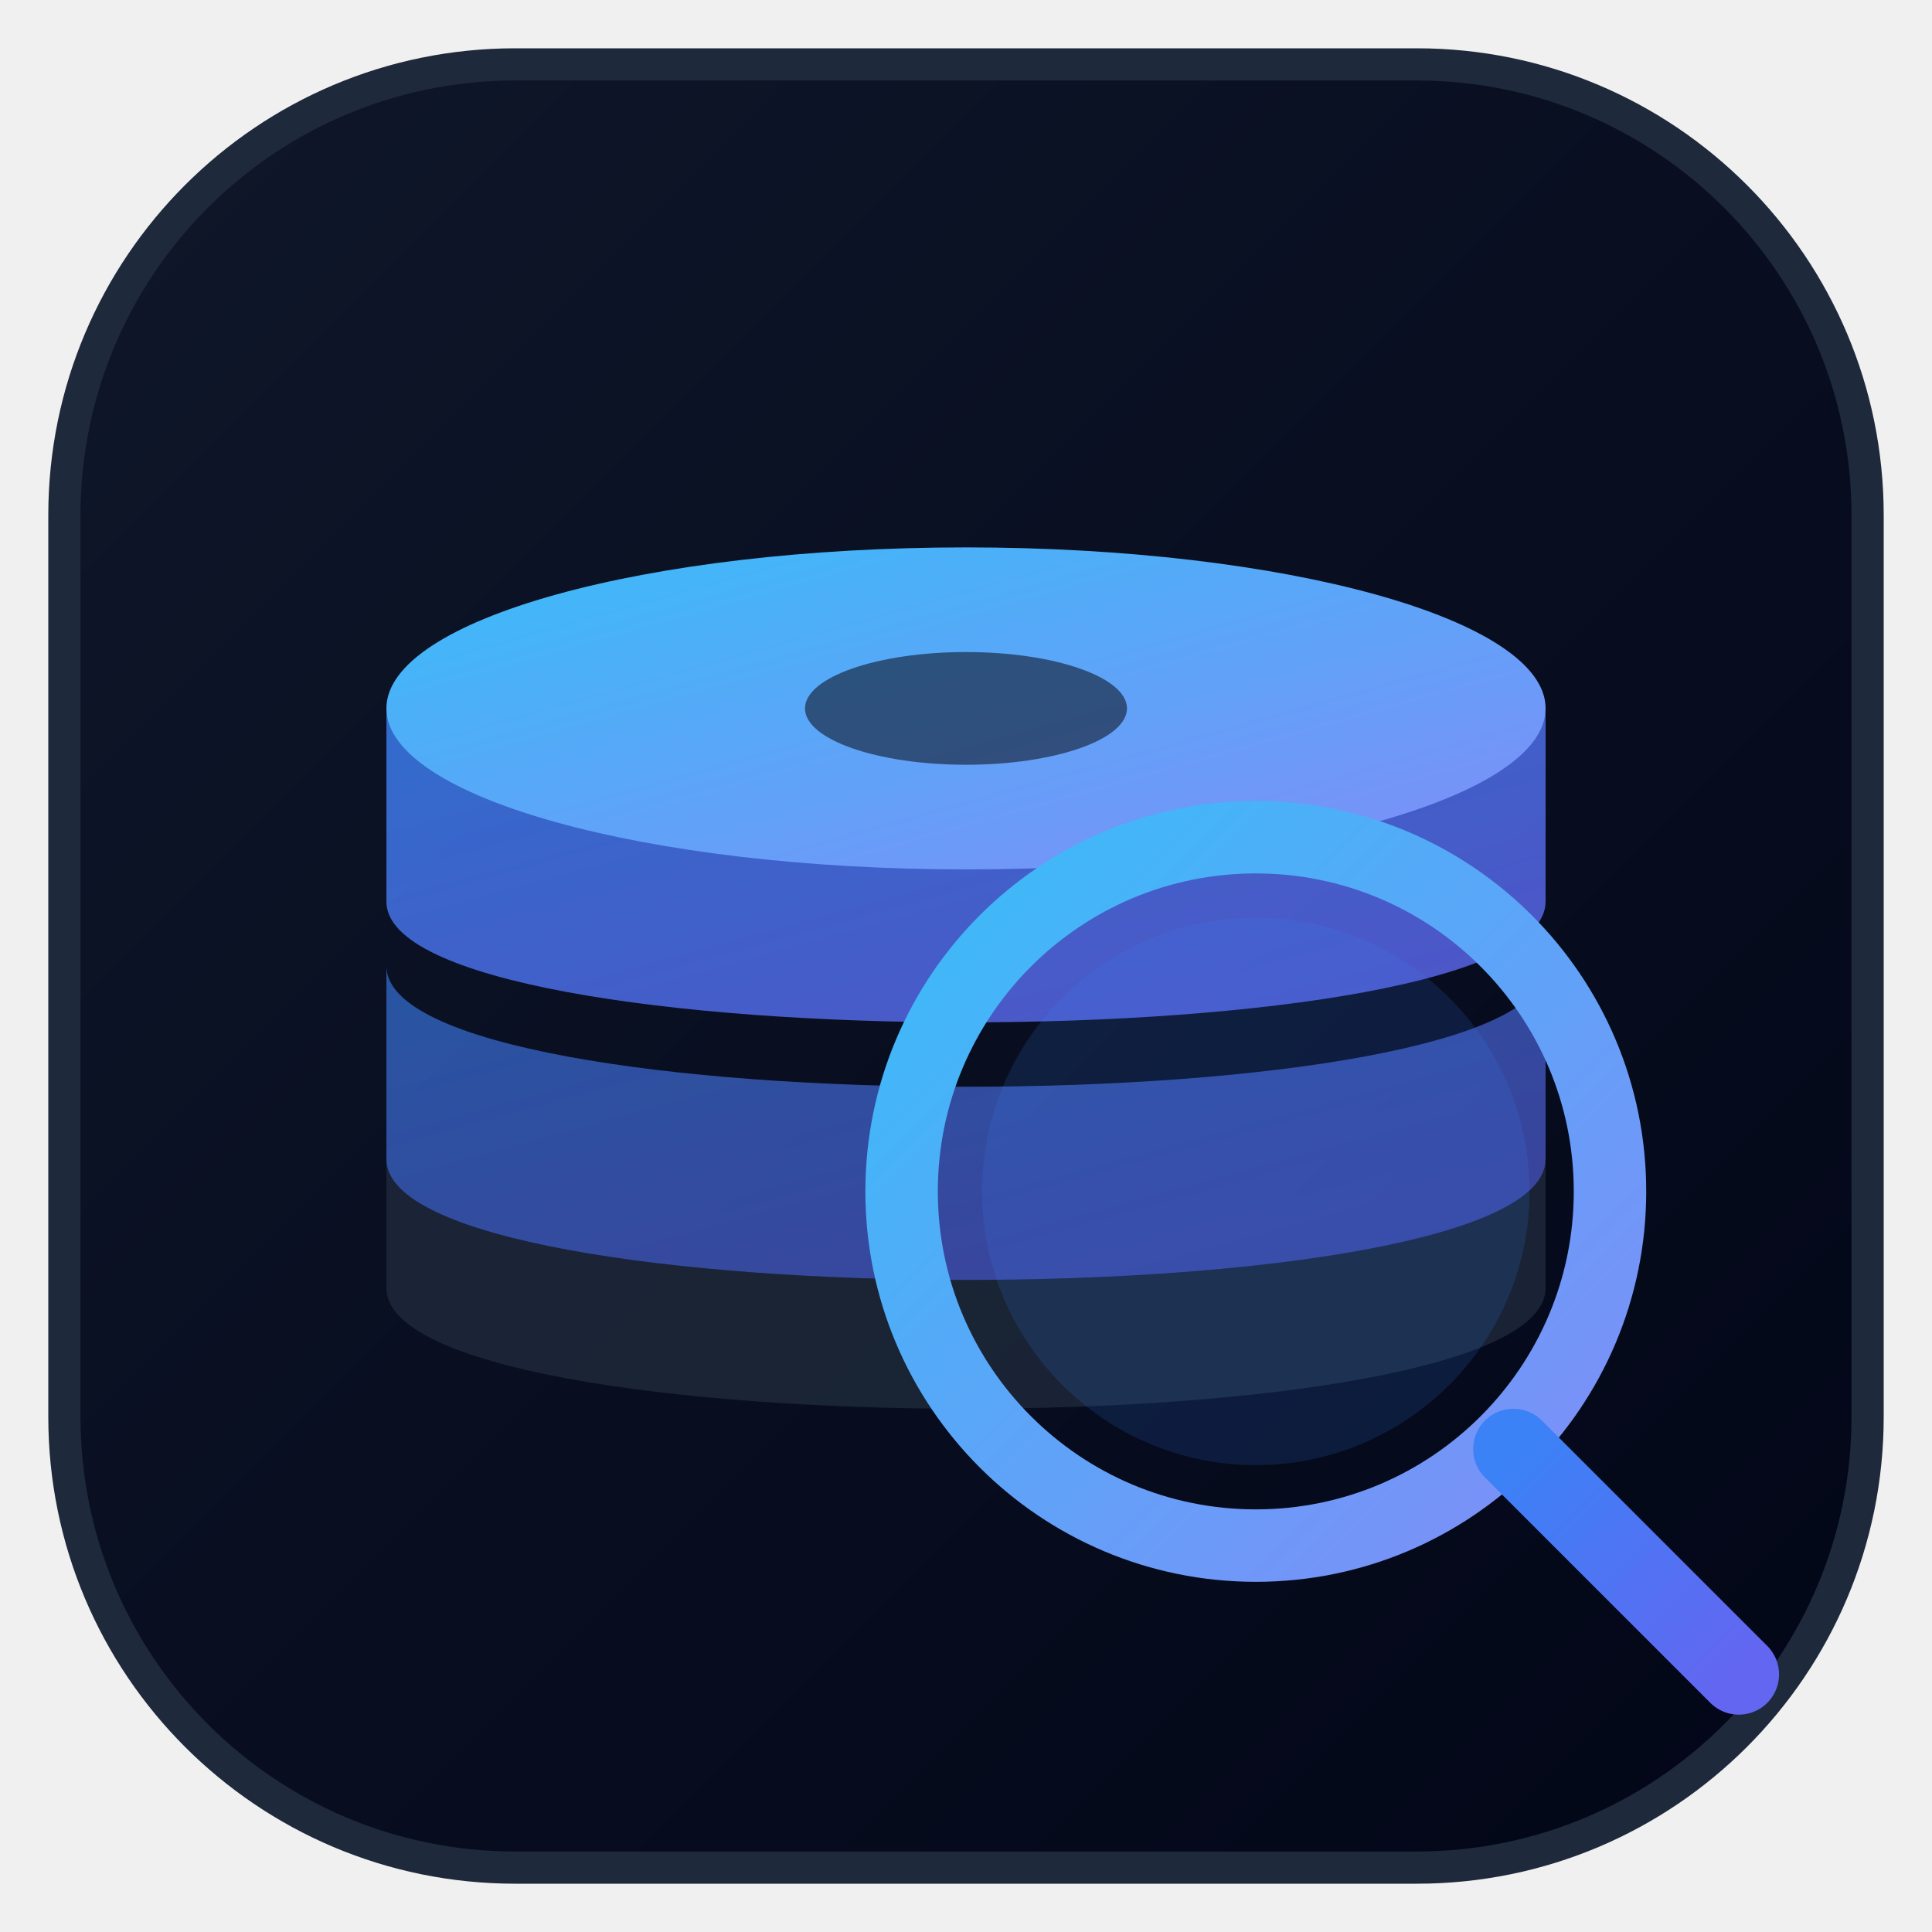
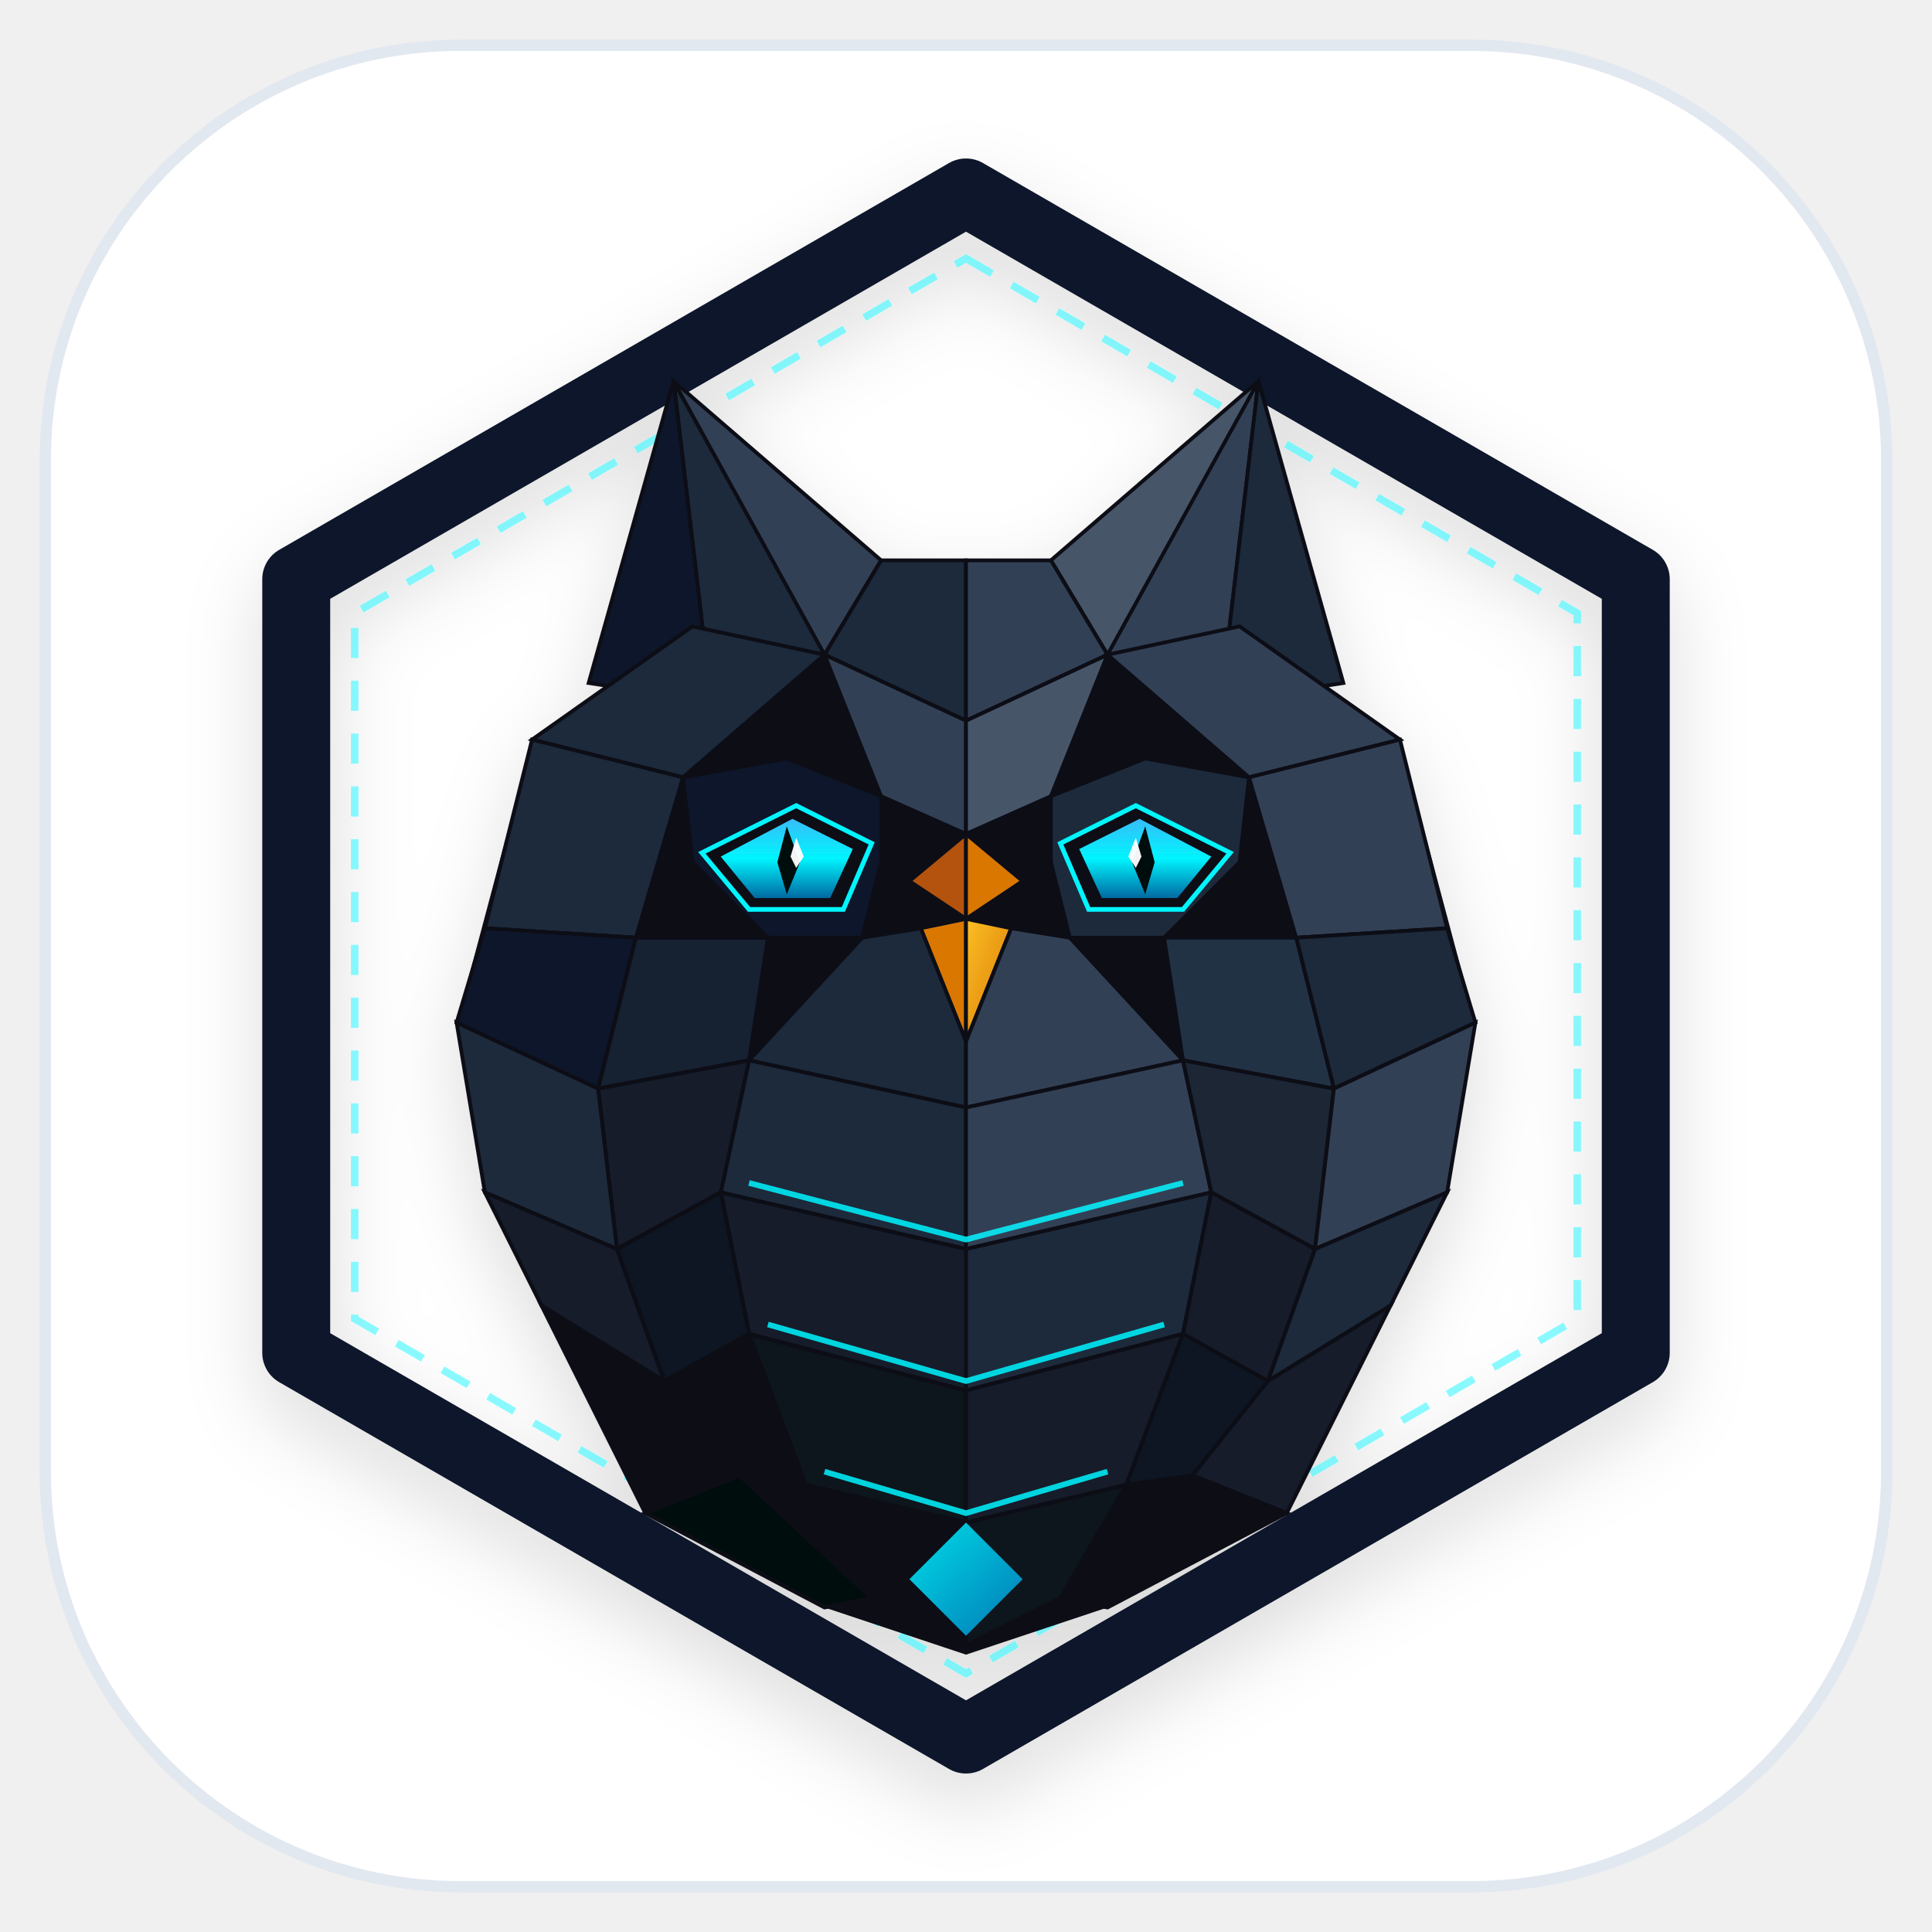
- <svg xmlns="http://www.w3.org/2000/svg" viewBox="0 0 120 120" width="120" height="120">
+ <svg xmlns="http://www.w3.org/2000/svg" viewBox="0 0 1024 1024" width="1024" height="1024">
  <defs>
-     <linearGradient id="bgGrad" x1="0%" y1="0%" x2="100%" y2="100%">
-       <stop offset="0%" stop-color="#0f172a" />
-       <stop offset="100%" stop-color="#020617" />
+     <clipPath id="squircle-clip">
+       <rect x="24" y="24" width="976" height="976" rx="220" />
+     </clipPath>
+     <linearGradient id="cyan-glow" x1="0%" y1="0%" x2="100%" y2="100%">
+       <stop offset="0%" stop-color="#00f5ff" />
+       <stop offset="100%" stop-color="#0284c7" />
    </linearGradient>
-     <linearGradient id="primaryGrad" x1="0%" y1="0%" x2="100%" y2="100%">
-       <stop offset="0%" stop-color="#3b82f6" />
-       <stop offset="100%" stop-color="#6366f1" />
+     <linearGradient id="cyan-iris" x1="0%" y1="0%" x2="0%" y2="100%">
+       <stop offset="0%" stop-color="#38bdf8" />
+       <stop offset="50%" stop-color="#00f5ff" />
+       <stop offset="100%" stop-color="#0369a1" />
    </linearGradient>
-     <linearGradient id="accentGrad" x1="0%" y1="0%" x2="100%" y2="100%">
-       <stop offset="0%" stop-color="#38bdf8" />
-       <stop offset="100%" stop-color="#818cf8" />
+     <linearGradient id="amber-beak" x1="0%" y1="0%" x2="100%" y2="100%">
+       <stop offset="0%" stop-color="#fbbf24" />
+       <stop offset="100%" stop-color="#d97706" />
    </linearGradient>
+     <filter id="subtle-shadow" x="-10%" y="-10%" width="120%" height="120%">
+       <feDropShadow dx="0" dy="16" stdDeviation="20" flood-color="#090d16" flood-opacity="0.14" />
+     </filter>
  </defs>
-   <rect x="4" y="4" width="112" height="112" rx="28" fill="url(#bgGrad)" stroke="#1e293b" stroke-width="2" />
-   <g transform="translate(24, 28)">
-     <path d="M 0,44 C 0,54 72,54 72,44 L 72,52 C 72,62 0,62 0,52 Z" fill="#1e293b" opacity="0.8" />
-     <path d="M 0,32 C 0,42 72,42 72,32 L 72,44 C 72,54 0,54 0,44 Z" fill="url(#primaryGrad)" opacity="0.6" />
-     <path d="M 0,16 C 0,26 72,26 72,16 L 72,28 C 72,38 0,38 0,28 Z" fill="url(#primaryGrad)" opacity="0.8" />
-     <ellipse cx="36" cy="16" rx="36" ry="10" fill="url(#accentGrad)" />
-     <ellipse cx="36" cy="16" rx="10" ry="3.5" fill="#0f172a" opacity="0.6" />
+   <rect x="24" y="24" width="976" height="976" rx="220" fill="#ffffff" stroke="#e2e8f0" stroke-width="6" />
+   <g clip-path="url(#squircle-clip)">
+     <g transform="translate(512, 512)" filter="url(#subtle-shadow)">
+       <polygon points="         0,-410         355,-205         355,205         0,410         -355,205         -355,-205       " fill="none" stroke="#0f172a" stroke-width="36" stroke-linejoin="round" />
+       <polygon points="         0,-375         324,-187         324,187         0,375         -324,187         -324,-187       " fill="none" stroke="#00f5ff" stroke-width="4" opacity="0.45" stroke-dasharray="16, 12" />
+       <path d="         M 0,-215         L 45,-215         L 155,-310         L 145,-180         L 230,-120         L 270,30         L 225,180         L 170,290         L 75,340         L 0,365         L -75,340         L -170,290         L -225,180         L -270,30         L -230,-120         L -145,-180         L -155,-310         L -45,-215         Z       " fill="#090d16" />
+       <polygon points="-155,-310 -45,-215 -75,-165 -145,-180" fill="#334155" stroke="#090d16" stroke-width="2" />
+       <polygon points="-155,-310 -75,-165 -135,-140" fill="#1e293b" stroke="#090d16" stroke-width="2" />
+       <polygon points="-155,-310 -135,-140 -200,-150" fill="#0f172a" stroke="#090d16" stroke-width="2" />
+       <polygon points="155,-310 45,-215 75,-165 145,-180" fill="#475569" stroke="#090d16" stroke-width="2" />
+       <polygon points="155,-310 75,-165 135,-140" fill="#334155" stroke="#090d16" stroke-width="2" />
+       <polygon points="155,-310 135,-140 200,-150" fill="#1e293b" stroke="#090d16" stroke-width="2" />
+       <polygon points="0,-215 -45,-215 -75,-165 0,-130" fill="#1e293b" stroke="#090d16" stroke-width="2" />
+       <polygon points="0,-215 45,-215 75,-165 0,-130" fill="#334155" stroke="#090d16" stroke-width="2" />
+       <polygon points="0,-130 -75,-165 -45,-90 0,-70" fill="#334155" stroke="#090d16" stroke-width="2" />
+       <polygon points="0,-130 75,-165 45,-90 0,-70" fill="#475569" stroke="#090d16" stroke-width="2" />
+       <polygon points="-75,-165 -145,-180 -230,-120 -150,-100" fill="#1e293b" stroke="#090d16" stroke-width="2" />
+       <polygon points="75,-165 145,-180 230,-120 150,-100" fill="#334155" stroke="#090d16" stroke-width="2" />
+       <polygon points="-150,-100 -145,-55 -105,-15 -55,-15 -45,-55 -45,-90 -95,-110" fill="#0f172a" stroke="#090d16" stroke-width="2" />
+       <polygon points="-140,-60 -115,-30 -65,-30 -50,-65 -90,-85" fill="#090d16" stroke="#00f5ff" stroke-width="2.5" />
+       <polygon points="-130,-58 -112,-36 -72,-36 -60,-62 -92,-78" fill="url(#cyan-iris)" />
+       <polygon points="-95,-74 -88,-55 -95,-38 -100,-55" fill="#060911" />
+       <polygon points="-90,-68 -86,-58 -90,-52 -93,-58" fill="#ffffff" opacity="0.95" />
+       <polygon points="150,-100 145,-55 105,-15 55,-15 45,-55 45,-90 95,-110" fill="#1e293b" stroke="#090d16" stroke-width="2" />
+       <polygon points="140,-60 115,-30 65,-30 50,-65 90,-85" fill="#090d16" stroke="#00f5ff" stroke-width="2.5" />
+       <polygon points="130,-58 112,-36 72,-36 60,-62 92,-78" fill="url(#cyan-iris)" />
+       <polygon points="95,-74 100,-55 95,-38 88,-55" fill="#060911" />
+       <polygon points="90,-68 93,-58 90,-52 86,-58" fill="#ffffff" opacity="0.95" />
+       <polygon points="-150,-100 -230,-120 -255,-20 -175,-15" fill="#1e293b" stroke="#090d16" stroke-width="2" />
+       <polygon points="150,-100 230,-120 255,-20 175,-15" fill="#334155" stroke="#090d16" stroke-width="2" />
+       <polygon points="-175,-15 -255,-20 -270,30 -195,65" fill="#0f172a" stroke="#090d16" stroke-width="2" />
+       <polygon points="175,-15 255,-20 270,30 195,65" fill="#1e293b" stroke="#090d16" stroke-width="2" />
+       <polygon points="-105,-15 -175,-15 -195,65 -115,50" fill="#162032" stroke="#090d16" stroke-width="2" />
+       <polygon points="105,-15 175,-15 195,65 115,50" fill="#243144" stroke="#090d16" stroke-width="2" />
+       <polygon points="0,-70 -30,-45 0,-25" fill="#b45309" stroke="#090d16" stroke-width="2" />
+       <polygon points="0,-70 30,-45 0,-25" fill="#d97706" stroke="#090d16" stroke-width="2" />
+       <polygon points="0,-25 -24,-20 0,40" fill="#d97706" stroke="#090d16" stroke-width="2" />
+       <polygon points="0,-25 24,-20 0,40" fill="url(#amber-beak)" stroke="#090d16" stroke-width="2" />
+       <polygon points="0,40 -12,20 0,55" fill="#92400e" stroke="#090d16" stroke-width="1.5" />
+       <polygon points="0,40 12,20 0,55" fill="#b45309" stroke="#090d16" stroke-width="1.5" />
+       <polygon points="-24,-20 -55,-15 -115,50 0,75 0,40" fill="#1e293b" stroke="#090d16" stroke-width="2" />
+       <polygon points="24,-20 55,-15 115,50 0,75 0,40" fill="#334155" stroke="#090d16" stroke-width="2" />
+       <polygon points="0,75 -115,50 -130,120 0,150" fill="#1e293b" stroke="#090d16" stroke-width="2" />
+       <polygon points="0,75 115,50 130,120 0,150" fill="#334155" stroke="#090d16" stroke-width="2" />
+       <polyline points="-115,115 0,145 115,115" fill="none" stroke="#00f5ff" stroke-width="3" opacity="0.85" />
+       <polygon points="0,150 -130,120 -115,195 0,225" fill="#121b2a" stroke="#090d16" stroke-width="2" />
+       <polygon points="0,150 130,120 115,195 0,225" fill="#1e293b" stroke="#090d16" stroke-width="2" />
+       <polyline points="-105,190 0,220 105,190" fill="none" stroke="#00f5ff" stroke-width="3" opacity="0.85" />
+       <polygon points="0,225 -115,195 -85,275 0,295" fill="#0c121d" stroke="#090d16" stroke-width="2" />
+       <polygon points="0,225 115,195 85,275 0,295" fill="#121b2a" stroke="#090d16" stroke-width="2" />
+       <polyline points="-75,268 0,290 75,268" fill="none" stroke="#00f5ff" stroke-width="3" opacity="0.85" />
+       <polygon points="-115,50 -195,65 -185,150 -130,120" fill="#121b2a" stroke="#090d16" stroke-width="2" />
+       <polygon points="115,50 195,65 185,150 130,120" fill="#1a2536" stroke="#090d16" stroke-width="2" />
+       <polygon points="-130,120 -185,150 -160,220 -115,195" fill="#0d1420" stroke="#090d16" stroke-width="2" />
+       <polygon points="130,120 185,150 160,220 115,195" fill="#141c2a" stroke="#090d16" stroke-width="2" />
+       <polygon points="-115,195 -160,220 -120,270 -85,275" fill="#090d16" stroke="#090d16" stroke-width="2" />
+       <polygon points="115,195 160,220 120,270 85,275" fill="#0e1522" stroke="#090d16" stroke-width="2" />
+       <polygon points="0,295 -85,275 -50,335 0,360" fill="#080c14" stroke="#090d16" stroke-width="2" />
+       <polygon points="0,295 85,275 50,335 0,360" fill="#0d131f" stroke="#090d16" stroke-width="2" />
+       <polygon points="0,295 -30,325 0,355 30,325" fill="url(#cyan-glow)" opacity="0.9" />
+       <polygon points="-195,65 -270,30 -255,120 -185,150" fill="#1e293b" stroke="#090d16" stroke-width="2" />
+       <polygon points="-185,150 -255,120 -225,180 -160,220" fill="#121b2a" stroke="#090d16" stroke-width="2" />
+       <polygon points="-160,220 -225,180 -170,290 -120,270" fill="#0a0f18" stroke="#090d16" stroke-width="2" />
+       <polygon points="-120,270 -170,290 -75,340 -50,335" fill="#060911" stroke="#090d16" stroke-width="2" />
+       <polygon points="195,65 270,30 255,120 185,150" fill="#334155" stroke="#090d16" stroke-width="2" />
+       <polygon points="185,150 255,120 225,180 160,220" fill="#1e293b" stroke="#090d16" stroke-width="2" />
+       <polygon points="160,220 225,180 170,290 120,270" fill="#121b2a" stroke="#090d16" stroke-width="2" />
+       <polygon points="120,270 170,290 75,340 50,335" fill="#0a0f18" stroke="#090d16" stroke-width="2" />
+     </g>
  </g>
-   <circle cx="78" cy="74" r="22" fill="none" stroke="url(#accentGrad)" stroke-width="4.5" />
-   <circle cx="78" cy="74" r="17" fill="#3b82f6" fill-opacity="0.15" />
-   <line x1="94" y1="90" x2="108" y2="104" stroke="url(#primaryGrad)" stroke-width="5" stroke-linecap="round" />
</svg>
